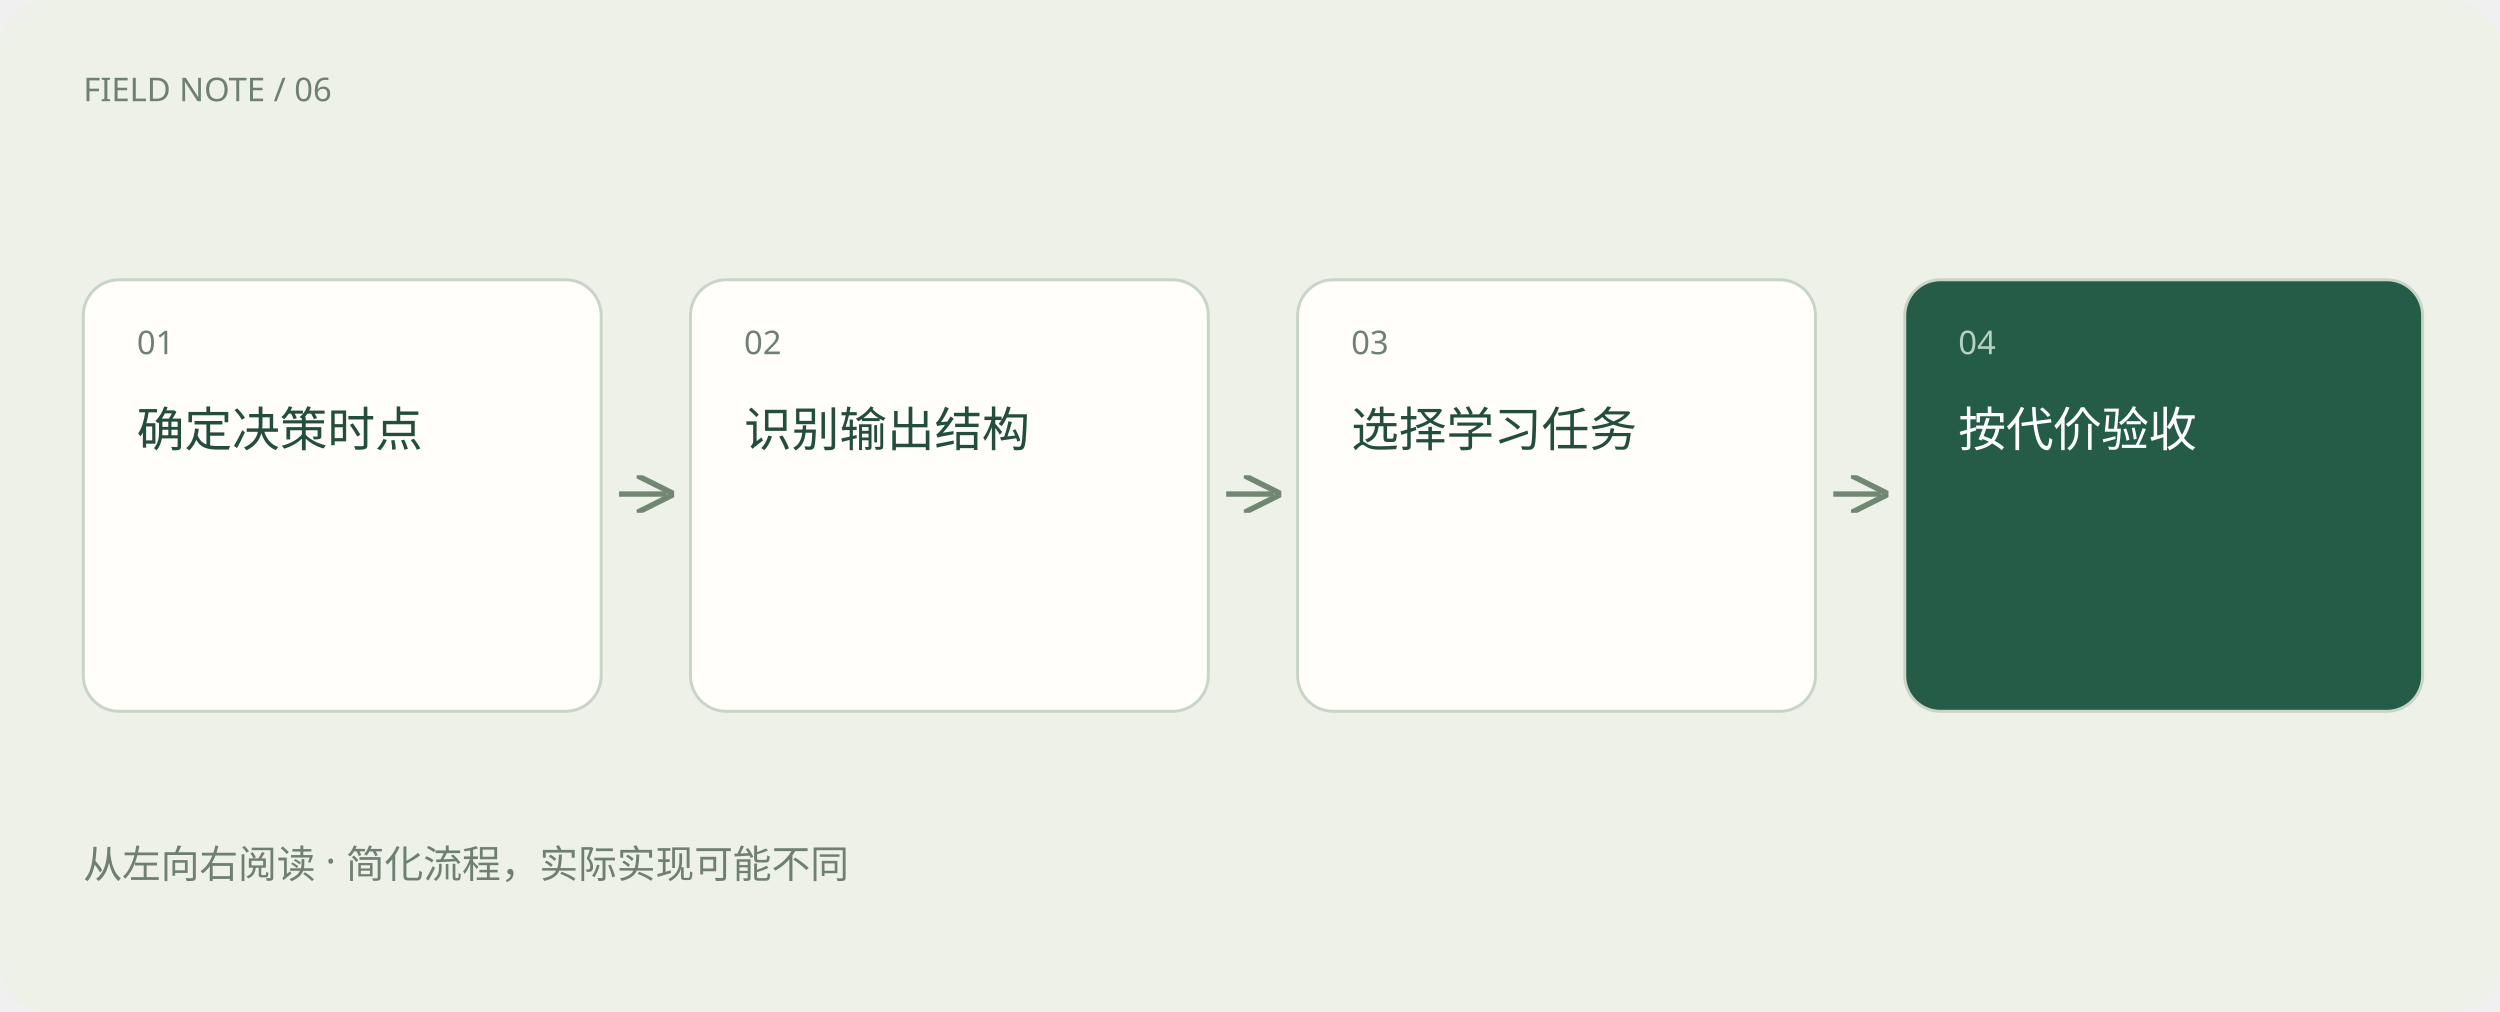
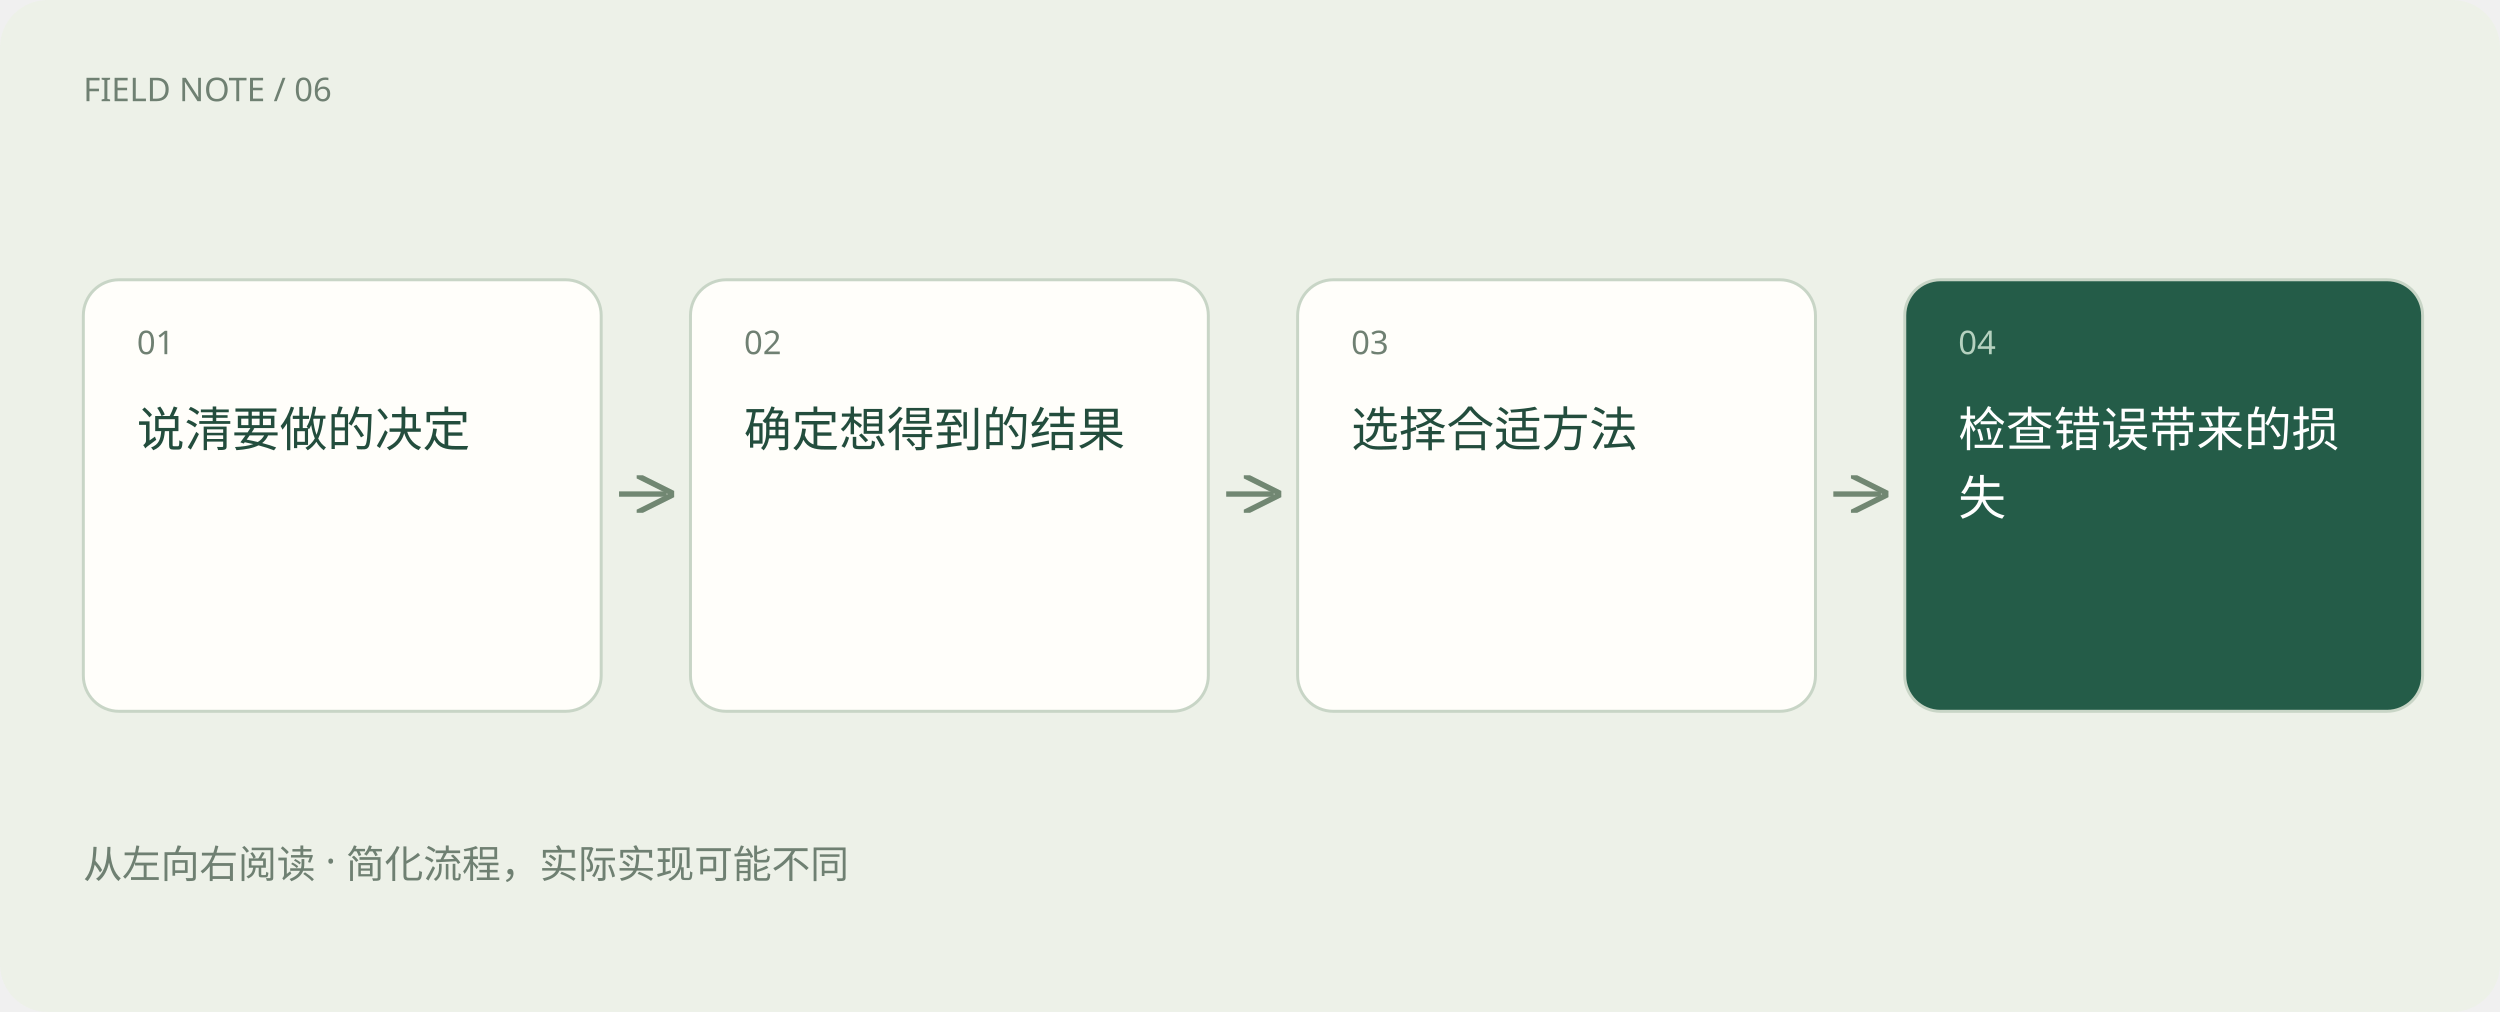
<svg xmlns="http://www.w3.org/2000/svg" viewBox="0 0 840 340" role="img" aria-labelledby="title desc">
  <defs>
    <marker id="arrow" viewBox="0 0 10 10" refX="8" refY="5" markerWidth="7" markerHeight="7" orient="auto">
      <path d="M0 0L10 5L0 10" fill="none" stroke="#718772" stroke-width="1.5" />
    </marker>
  </defs>
  <rect width="840" height="340" rx="16" fill="#edf1e8" />
  <g font-family="PingFang SC,Microsoft YaHei,sans-serif">
    <text x="28" y="34" text-anchor="start" fill="#6f8072" font-size="11">FIELD NOTE / 06</text>
    <rect x="28" y="94" width="174" height="145" rx="12" fill="#fffefa" stroke="#c8d5c6" />
    <text x="46" y="119" text-anchor="start" fill="#6f8072" font-size="11">01</text>
-     <text x="46" y="150" text-anchor="start" fill="#234d3d" font-size="16">确定决策时点</text>
+     <text x="46" y="150" text-anchor="start" fill="#234d3d" font-size="16">说清要做的决定</text>
    <path d="M208 166 H224" fill="none" stroke="#718772" stroke-width="1.8" marker-end="url(#arrow)" />
    <rect x="232" y="94" width="174" height="145" rx="12" fill="#fffefa" stroke="#c8d5c6" />
    <text x="250" y="119" text-anchor="start" fill="#6f8072" font-size="11">02</text>
-     <text x="250" y="150" text-anchor="start" fill="#234d3d" font-size="16">识别输出结构</text>
+     <text x="250" y="150" text-anchor="start" fill="#234d3d" font-size="16">确定想得到的结果</text>
    <path d="M412 166 H428" fill="none" stroke="#718772" stroke-width="1.8" marker-end="url(#arrow)" />
    <rect x="436" y="94" width="174" height="145" rx="12" fill="#fffefa" stroke="#c8d5c6" />
    <text x="454" y="119" text-anchor="start" fill="#6f8072" font-size="11">03</text>
-     <text x="454" y="150" text-anchor="start" fill="#234d3d" font-size="16">选择学习任务</text>
+     <text x="454" y="150" text-anchor="start" fill="#234d3d" font-size="16">选择合适方法</text>
    <path d="M616 166 H632" fill="none" stroke="#718772" stroke-width="1.8" marker-end="url(#arrow)" />
    <rect x="640" y="94" width="174" height="145" rx="12" fill="#245c48" stroke="#c8d5c6" />
    <text x="658" y="119" text-anchor="start" fill="#b5d1bf" font-size="11">04</text>
-     <text x="658" y="150" text-anchor="start" fill="#fff" font-size="16">按代价验收</text>
+     <text x="658" y="150" text-anchor="start" fill="#fff" font-size="16">检查错误带来的损</text>
+     <text x="658" y="173" text-anchor="start" fill="#fff" font-size="16">失</text>
    <text x="28" y="295" text-anchor="start" fill="#6f8072" font-size="13">从左向右阅读 · 简化流程，实际实现可能不同</text>
  </g>
</svg>
